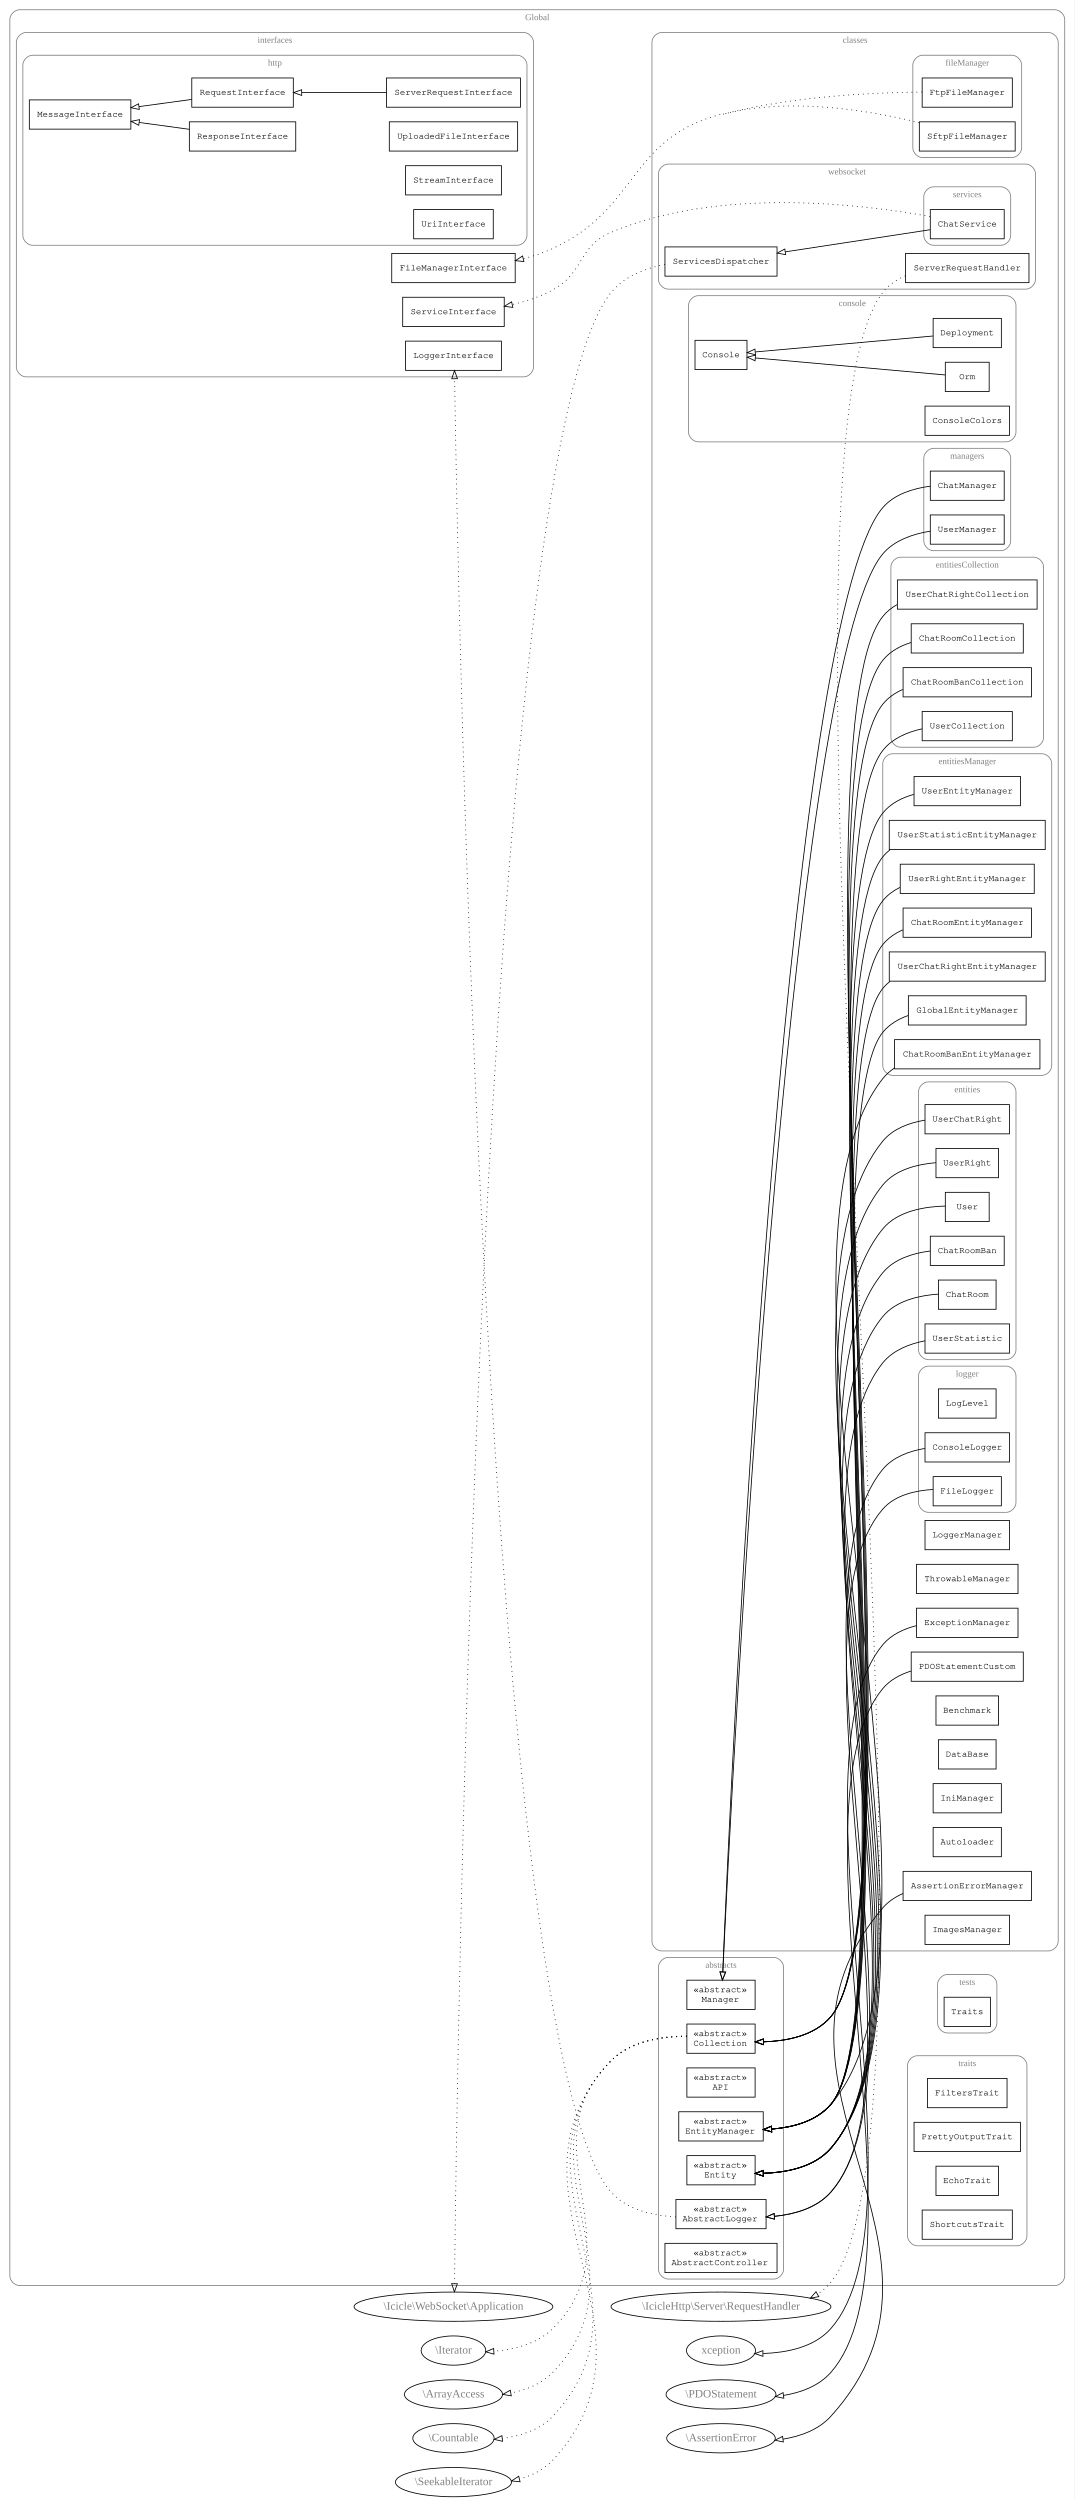
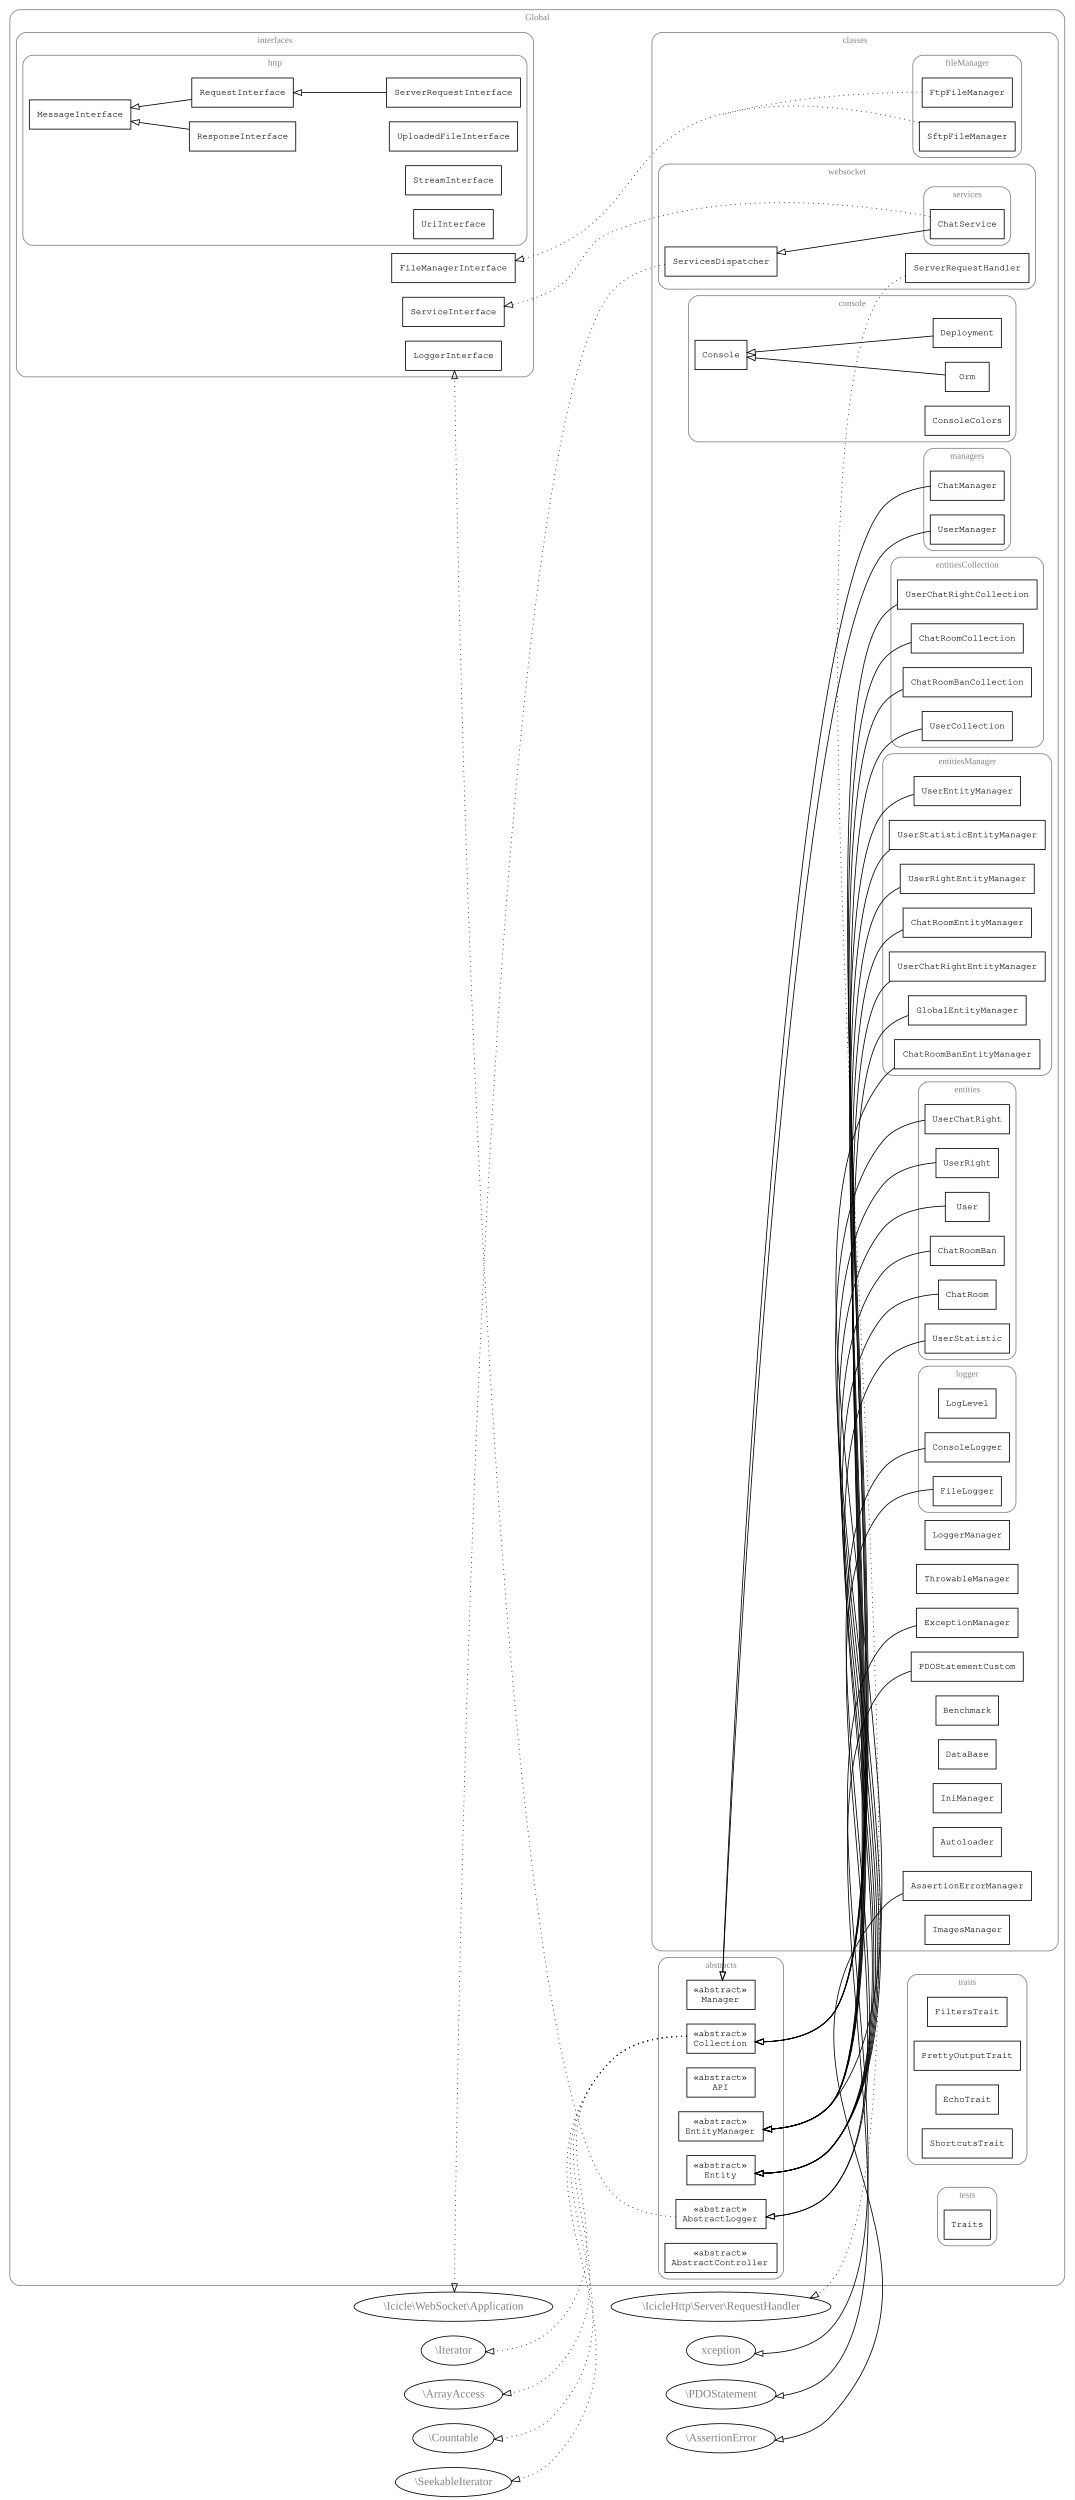
<svg xmlns="http://www.w3.org/2000/svg" width="1323pt" height="3078pt" viewBox="0.00 0.00 1322.75 3078.00">
  <g id="graph0" class="graph" transform="scale(1 1) rotate(0) translate(4 3074)">
    <polygon fill="white" stroke="none" points="-4,4 -4,-3074 1318.75,-3074 1318.75,4 -4,4" />
    <g id="clust1" class="cluster">
      <path fill="none" stroke="gray" d="M20,-260C20,-260 1294.75,-260 1294.75,-260 1300.75,-260 1306.75,-266 1306.75,-272 1306.75,-272 1306.75,-3050 1306.75,-3050 1306.75,-3056 1300.75,-3062 1294.75,-3062 1294.75,-3062 20,-3062 20,-3062 14,-3062 8,-3056 8,-3050 8,-3050 8,-272 8,-272 8,-266 14,-260 20,-260" />
      <text text-anchor="middle" x="657.377" y="-3049.2" font-family="Times New Roman,serif" font-size="11.00" fill="gray">Global</text>
    </g>
    <g id="clust2" class="cluster">
      <path fill="none" stroke="gray" d="M810.566,-672C810.566,-672 1286.75,-672 1286.75,-672 1292.75,-672 1298.75,-678 1298.75,-684 1298.75,-684 1298.75,-3022 1298.75,-3022 1298.75,-3028 1292.75,-3034 1286.75,-3034 1286.75,-3034 810.566,-3034 810.566,-3034 804.566,-3034 798.566,-3028 798.566,-3022 798.566,-3022 798.566,-684 798.566,-684 798.566,-678 804.566,-672 810.566,-672" />
      <text text-anchor="middle" x="1048.66" y="-3021.2" font-family="Times New Roman,serif" font-size="11.00" fill="gray">classes</text>
    </g>
    <g id="clust3" class="cluster">
      <path fill="none" stroke="gray" d="M1104.75,-2154C1104.75,-2154 1268.75,-2154 1268.75,-2154 1274.75,-2154 1280.75,-2160 1280.75,-2166 1280.75,-2166 1280.75,-2376 1280.75,-2376 1280.75,-2382 1274.75,-2388 1268.75,-2388 1268.75,-2388 1104.75,-2388 1104.75,-2388 1098.75,-2388 1092.75,-2382 1092.75,-2376 1092.75,-2376 1092.75,-2166 1092.75,-2166 1092.75,-2160 1098.75,-2154 1104.75,-2154" />
      <text text-anchor="middle" x="1186.75" y="-2375.2" font-family="Times New Roman,serif" font-size="11.00" fill="gray">entitiesCollection</text>
    </g>
    <g id="clust4" class="cluster">
      <path fill="none" stroke="gray" d="M1094.75,-1750C1094.75,-1750 1278.75,-1750 1278.75,-1750 1284.75,-1750 1290.75,-1756 1290.75,-1762 1290.75,-1762 1290.75,-2134 1290.75,-2134 1290.75,-2140 1284.75,-2146 1278.75,-2146 1278.75,-2146 1094.75,-2146 1094.75,-2146 1088.75,-2146 1082.75,-2140 1082.75,-2134 1082.75,-2134 1082.75,-1762 1082.75,-1762 1082.75,-1756 1088.75,-1750 1094.75,-1750" />
      <text text-anchor="middle" x="1186.75" y="-2133.2" font-family="Times New Roman,serif" font-size="11.00" fill="gray">entitiesManager</text>
    </g>
    <g id="clust5" class="cluster">
      <path fill="none" stroke="gray" d="M1138.75,-1400C1138.75,-1400 1234.75,-1400 1234.75,-1400 1240.75,-1400 1246.75,-1406 1246.75,-1412 1246.75,-1412 1246.75,-1730 1246.75,-1730 1246.75,-1736 1240.75,-1742 1234.75,-1742 1234.75,-1742 1138.75,-1742 1138.75,-1742 1132.75,-1742 1126.75,-1736 1126.75,-1730 1126.75,-1730 1126.75,-1412 1126.75,-1412 1126.75,-1406 1132.75,-1400 1138.75,-1400" />
      <text text-anchor="middle" x="1186.75" y="-1729.2" font-family="Times New Roman,serif" font-size="11.00" fill="gray">entities</text>
    </g>
    <g id="clust6" class="cluster">
      <path fill="none" stroke="gray" d="M1138.75,-1212C1138.75,-1212 1234.75,-1212 1234.75,-1212 1240.75,-1212 1246.75,-1218 1246.75,-1224 1246.75,-1224 1246.75,-1380 1246.75,-1380 1246.75,-1386 1240.75,-1392 1234.75,-1392 1234.75,-1392 1138.75,-1392 1138.75,-1392 1132.75,-1392 1126.75,-1386 1126.75,-1380 1126.75,-1380 1126.75,-1224 1126.75,-1224 1126.75,-1218 1132.75,-1212 1138.75,-1212" />
      <text text-anchor="middle" x="1186.75" y="-1379.2" font-family="Times New Roman,serif" font-size="11.00" fill="gray">logger</text>
    </g>
    <g id="clust7" class="cluster">
      <path fill="none" stroke="gray" d="M818.566,-2718C818.566,-2718 1258.75,-2718 1258.75,-2718 1264.75,-2718 1270.75,-2724 1270.75,-2730 1270.75,-2730 1270.75,-2860 1270.75,-2860 1270.75,-2866 1264.75,-2872 1258.75,-2872 1258.75,-2872 818.566,-2872 818.566,-2872 812.566,-2872 806.566,-2866 806.566,-2860 806.566,-2860 806.566,-2730 806.566,-2730 806.566,-2724 812.566,-2718 818.566,-2718" />
      <text text-anchor="middle" x="1038.66" y="-2859.2" font-family="Times New Roman,serif" font-size="11.00" fill="gray">websocket</text>
    </g>
    <g id="clust8" class="cluster">
      <path fill="none" stroke="gray" d="M1145.25,-2772C1145.25,-2772 1228.25,-2772 1228.25,-2772 1234.25,-2772 1240.25,-2778 1240.25,-2784 1240.25,-2784 1240.25,-2832 1240.25,-2832 1240.25,-2838 1234.25,-2844 1228.25,-2844 1228.25,-2844 1145.25,-2844 1145.25,-2844 1139.25,-2844 1133.25,-2838 1133.25,-2832 1133.25,-2832 1133.25,-2784 1133.25,-2784 1133.25,-2778 1139.25,-2772 1145.25,-2772" />
      <text text-anchor="middle" x="1186.75" y="-2831.2" font-family="Times New Roman,serif" font-size="11.00" fill="gray">services</text>
    </g>
    <g id="clust9" class="cluster">
      <path fill="none" stroke="gray" d="M855.566,-2530C855.566,-2530 1234.75,-2530 1234.75,-2530 1240.75,-2530 1246.75,-2536 1246.75,-2542 1246.75,-2542 1246.75,-2698 1246.75,-2698 1246.75,-2704 1240.75,-2710 1234.75,-2710 1234.75,-2710 855.566,-2710 855.566,-2710 849.566,-2710 843.566,-2704 843.566,-2698 843.566,-2698 843.566,-2542 843.566,-2542 843.566,-2536 849.566,-2530 855.566,-2530" />
      <text text-anchor="middle" x="1045.16" y="-2697.2" font-family="Times New Roman,serif" font-size="11.00" fill="gray">console</text>
    </g>
    <g id="clust10" class="cluster">
      <path fill="none" stroke="gray" d="M1131.75,-2880C1131.75,-2880 1241.75,-2880 1241.75,-2880 1247.75,-2880 1253.75,-2886 1253.75,-2892 1253.75,-2892 1253.75,-2994 1253.75,-2994 1253.75,-3000 1247.75,-3006 1241.75,-3006 1241.75,-3006 1131.75,-3006 1131.75,-3006 1125.75,-3006 1119.75,-3000 1119.75,-2994 1119.75,-2994 1119.75,-2892 1119.75,-2892 1119.75,-2886 1125.75,-2880 1131.75,-2880" />
      <text text-anchor="middle" x="1186.75" y="-2993.2" font-family="Times New Roman,serif" font-size="11.00" fill="gray">fileManager</text>
    </g>
    <g id="clust11" class="cluster">
      <path fill="none" stroke="gray" d="M1145.25,-2396C1145.25,-2396 1228.25,-2396 1228.25,-2396 1234.25,-2396 1240.25,-2402 1240.25,-2408 1240.25,-2408 1240.25,-2510 1240.25,-2510 1240.25,-2516 1234.25,-2522 1228.25,-2522 1228.25,-2522 1145.25,-2522 1145.25,-2522 1139.25,-2522 1133.25,-2516 1133.25,-2510 1133.25,-2510 1133.25,-2408 1133.25,-2408 1133.25,-2402 1139.25,-2396 1145.25,-2396" />
      <text text-anchor="middle" x="1186.75" y="-2509.2" font-family="Times New Roman,serif" font-size="11.00" fill="gray">managers</text>
    </g>
    <g id="clust12" class="cluster">
      <path fill="none" stroke="gray" d="M818.566,-268C818.566,-268 948.566,-268 948.566,-268 954.566,-268 960.566,-274 960.566,-280 960.566,-280 960.566,-652 960.566,-652 960.566,-658 954.566,-664 948.566,-664 948.566,-664 818.566,-664 818.566,-664 812.566,-664 806.566,-658 806.566,-652 806.566,-652 806.566,-280 806.566,-280 806.566,-274 812.566,-268 818.566,-268" />
      <text text-anchor="middle" x="883.566" y="-651.2" font-family="Times New Roman,serif" font-size="11.00" fill="gray">abstracts</text>
    </g>
    <g id="clust13" class="cluster">
      <path fill="none" stroke="gray" d="M28,-2610C28,-2610 640.689,-2610 640.689,-2610 646.689,-2610 652.689,-2616 652.689,-2622 652.689,-2622 652.689,-3022 652.689,-3022 652.689,-3028 646.689,-3034 640.689,-3034 640.689,-3034 28,-3034 28,-3034 22,-3034 16,-3028 16,-3022 16,-3022 16,-2622 16,-2622 16,-2616 22,-2610 28,-2610" />
      <text text-anchor="middle" x="334.345" y="-3021.2" font-family="Times New Roman,serif" font-size="11.00" fill="gray">interfaces</text>
    </g>
    <g id="clust14" class="cluster">
      <path fill="none" stroke="gray" d="M36,-2772C36,-2772 632.689,-2772 632.689,-2772 638.689,-2772 644.689,-2778 644.689,-2784 644.689,-2784 644.689,-2994 644.689,-2994 644.689,-3000 638.689,-3006 632.689,-3006 632.689,-3006 36,-3006 36,-3006 30,-3006 24,-3000 24,-2994 24,-2994 24,-2784 24,-2784 24,-2778 30,-2772 36,-2772" />
      <text text-anchor="middle" x="334.345" y="-2993.2" font-family="Times New Roman,serif" font-size="11.00" fill="gray">http</text>
    </g>
+     <g id="clust15" class="cluster">
+       <path fill="none" stroke="gray" d="M1125.25,-409C1125.25,-409 1248.25,-409 1248.25,-409 1254.25,-409 1260.25,-415 1260.25,-421 1260.25,-421 1260.25,-631 1260.25,-631 1260.25,-637 1254.25,-643 1248.25,-643 1248.25,-643 1125.25,-643 1125.25,-643 1119.25,-643 1113.25,-637 1113.25,-631 1113.25,-631 1113.25,-421 1113.25,-421 1113.25,-415 1119.25,-409 1125.25,-409" />
+       <text text-anchor="middle" x="1186.75" y="-630.2" font-family="Times New Roman,serif" font-size="11.00" fill="gray">traits</text>
+     </g>
    <g id="clust16" class="cluster">
-       <path fill="none" stroke="gray" d="M1162.25,-571C1162.25,-571 1211.25,-571 1211.25,-571 1217.25,-571 1223.25,-577 1223.25,-583 1223.25,-583 1223.25,-631 1223.25,-631 1223.25,-637 1217.25,-643 1211.25,-643 1211.25,-643 1162.25,-643 1162.25,-643 1156.25,-643 1150.25,-637 1150.25,-631 1150.25,-631 1150.25,-583 1150.25,-583 1150.25,-577 1156.25,-571 1162.25,-571" />
-       <text text-anchor="middle" x="1186.75" y="-630.2" font-family="Times New Roman,serif" font-size="11.00" fill="gray">tests</text>
-     </g>
-     <g id="clust15" class="cluster">
-       <path fill="none" stroke="gray" d="M1125.25,-309C1125.25,-309 1248.25,-309 1248.25,-309 1254.25,-309 1260.25,-315 1260.25,-321 1260.25,-321 1260.25,-531 1260.25,-531 1260.25,-537 1254.25,-543 1248.25,-543 1248.25,-543 1125.25,-543 1125.25,-543 1119.25,-543 1113.25,-537 1113.25,-531 1113.25,-531 1113.25,-321 1113.25,-321 1113.25,-315 1119.25,-309 1125.25,-309" />
-       <text text-anchor="middle" x="1186.75" y="-530.2" font-family="Times New Roman,serif" font-size="11.00" fill="gray">traits</text>
+       <path fill="none" stroke="gray" d="M1162.25,-309C1162.25,-309 1211.25,-309 1211.25,-309 1217.25,-309 1223.25,-315 1223.25,-321 1223.25,-321 1223.25,-369 1223.25,-369 1223.25,-375 1217.25,-381 1211.25,-381 1211.25,-381 1162.25,-381 1162.25,-381 1156.25,-381 1150.25,-375 1150.25,-369 1150.25,-369 1150.25,-321 1150.25,-321 1150.25,-315 1156.25,-309 1162.25,-309" />
+       <text text-anchor="middle" x="1186.75" y="-368.2" font-family="Times New Roman,serif" font-size="11.00" fill="gray">tests</text>
    </g>
    <g id="node1" class="node">
      <polygon fill="none" stroke="black" points="1272.75,-2360 1100.75,-2360 1100.75,-2324 1272.75,-2324 1272.75,-2360" />
      <text text-anchor="middle" x="1186.75" y="-2339.2" font-family="Courier,monospace" font-size="11.00">UserChatRightCollection</text>
    </g>
    <g id="node47" class="node">
      <polygon fill="none" stroke="black" points="925.566,-582 841.566,-582 841.566,-546 925.566,-546 925.566,-582" />
      <text text-anchor="start" x="849.566" y="-567.2" font-family="Courier,monospace" font-size="11.00">«abstract»</text>
      <text text-anchor="start" x="849.566" y="-555.2" font-family="Courier,monospace" font-size="11.00">Collection</text>
    </g>
    <g id="edge1" class="edge">
      <path fill="none" stroke="black" d="M1100.34,-2329.64C1093.65,-2325.85 1087.61,-2321.06 1082.75,-2315 962.855,-2165.44 1142.93,-737.032 1018.75,-591 998.875,-567.621 964.905,-560.958 936.119,-560.096" />
      <polygon fill="none" stroke="black" points="935.809,-556.594 925.783,-560.021 935.758,-563.594 935.809,-556.594" />
    </g>
    <g id="node2" class="node">
      <polygon fill="none" stroke="black" points="1255.75,-2306 1117.75,-2306 1117.75,-2270 1255.75,-2270 1255.75,-2306" />
      <text text-anchor="middle" x="1186.75" y="-2285.2" font-family="Courier,monospace" font-size="11.00">ChatRoomCollection</text>
    </g>
    <g id="edge4" class="edge">
      <path fill="none" stroke="black" d="M1117.64,-2282.98C1104.2,-2278.79 1091.55,-2271.96 1082.75,-2261 966.518,-2116.19 1139.13,-732.392 1018.75,-591 998.861,-567.633 964.891,-560.97 936.108,-560.105" />
      <polygon fill="none" stroke="black" points="935.8,-556.603 925.775,-560.029 935.748,-563.603 935.8,-556.603" />
    </g>
    <g id="node3" class="node">
      <polygon fill="none" stroke="black" points="1265.75,-2252 1107.75,-2252 1107.75,-2216 1265.75,-2216 1265.75,-2252" />
      <text text-anchor="middle" x="1186.75" y="-2231.2" font-family="Courier,monospace" font-size="11.00">ChatRoomBanCollection</text>
    </g>
    <g id="edge9" class="edge">
      <path fill="none" stroke="black" d="M1107.51,-2225.2C1097.97,-2221 1089.3,-2215.14 1082.75,-2207 970.181,-2066.94 1135.33,-727.753 1018.75,-591 998.846,-567.646 964.876,-560.983 936.097,-560.115" />
      <polygon fill="none" stroke="black" points="935.791,-556.612 925.765,-560.037 935.738,-563.612 935.791,-556.612" />
    </g>
    <g id="node4" class="node">
      <polygon fill="none" stroke="black" points="1242.25,-2198 1131.25,-2198 1131.25,-2162 1242.25,-2162 1242.25,-2198" />
      <text text-anchor="middle" x="1186.75" y="-2177.2" font-family="Courier,monospace" font-size="11.00">UserCollection</text>
    </g>
    <g id="edge21" class="edge">
      <path fill="none" stroke="black" d="M1131.22,-2176.67C1113.01,-2172.68 1094.41,-2164.89 1082.75,-2150 975.885,-2013.49 1131.32,-722.856 1018.75,-591 998.829,-567.66 964.859,-560.997 936.085,-560.125" />
      <polygon fill="none" stroke="black" points="935.781,-556.623 925.754,-560.046 935.727,-563.623 935.781,-556.623" />
    </g>
    <g id="node5" class="node">
      <polygon fill="none" stroke="black" points="1252.25,-2118 1121.25,-2118 1121.25,-2082 1252.25,-2082 1252.25,-2118" />
      <text text-anchor="middle" x="1186.75" y="-2097.2" font-family="Courier,monospace" font-size="11.00">UserEntityManager</text>
    </g>
    <g id="node43" class="node">
      <polygon fill="none" stroke="black" points="935.566,-474 831.566,-474 831.566,-438 935.566,-438 935.566,-474" />
      <text text-anchor="start" x="849.566" y="-459.2" font-family="Courier,monospace" font-size="11.00">«abstract»</text>
      <text text-anchor="start" x="839.566" y="-447.2" font-family="Courier,monospace" font-size="11.00">EntityManager</text>
    </g>
    <g id="edge2" class="edge">
      <path fill="none" stroke="black" d="M1121.12,-2095.98C1106.41,-2091.91 1092.31,-2084.88 1082.75,-2073 971.945,-1935.22 1133.5,-617.519 1018.75,-483 1001.12,-462.331 972.478,-454.738 946.172,-452.664" />
      <polygon fill="none" stroke="black" points="946.024,-449.151 935.852,-452.112 945.65,-456.141 946.024,-449.151" />
    </g>
    <g id="node6" class="node">
      <polygon fill="none" stroke="black" points="1282.75,-2064 1090.75,-2064 1090.75,-2028 1282.75,-2028 1282.75,-2064" />
      <text text-anchor="middle" x="1186.75" y="-2043.2" font-family="Courier,monospace" font-size="11.00">UserStatisticEntityManager</text>
    </g>
    <g id="edge7" class="edge">
      <path fill="none" stroke="black" d="M1091.73,-2027.84C1088.44,-2025.25 1085.42,-2022.31 1082.75,-2019 975.608,-1885.97 1129.7,-612.88 1018.75,-483 1001.11,-462.343 972.462,-454.752 946.159,-452.675" />
      <polygon fill="none" stroke="black" points="946.012,-449.163 935.839,-452.122 945.638,-456.153 946.012,-449.163" />
    </g>
    <g id="node7" class="node">
      <polygon fill="none" stroke="black" points="1269.25,-2010 1104.25,-2010 1104.25,-1974 1269.25,-1974 1269.25,-2010" />
      <text text-anchor="middle" x="1186.75" y="-1989.2" font-family="Courier,monospace" font-size="11.00">UserRightEntityManager</text>
    </g>
    <g id="edge13" class="edge">
      <path fill="none" stroke="black" d="M1103.79,-1981.42C1095.73,-1977.39 1088.44,-1972.05 1082.75,-1965 979.271,-1836.72 1125.9,-608.24 1018.75,-483 1001.09,-462.357 972.445,-454.766 946.145,-452.688" />
      <polygon fill="none" stroke="black" points="946,-449.175 935.826,-452.134 945.624,-456.165 946,-449.175" />
    </g>
    <g id="node8" class="node">
      <polygon fill="none" stroke="black" points="1265.75,-1956 1107.75,-1956 1107.75,-1920 1265.75,-1920 1265.75,-1956" />
      <text text-anchor="middle" x="1186.75" y="-1935.2" font-family="Courier,monospace" font-size="11.00">ChatRoomEntityManager</text>
    </g>
    <g id="edge15" class="edge">
      <path fill="none" stroke="black" d="M1107.55,-1929.17C1098,-1924.98 1089.32,-1919.12 1082.75,-1911 982.934,-1787.46 1122.1,-603.601 1018.75,-483 1001.08,-462.371 972.426,-454.782 946.129,-452.701" />
      <polygon fill="none" stroke="black" points="945.986,-449.188 935.812,-452.146 945.61,-456.178 945.986,-449.188" />
    </g>
    <g id="node9" class="node">
      <polygon fill="none" stroke="black" points="1282.75,-1902 1090.75,-1902 1090.75,-1866 1282.75,-1866 1282.75,-1902" />
      <text text-anchor="middle" x="1186.75" y="-1881.2" font-family="Courier,monospace" font-size="11.00">UserChatRightEntityManager</text>
    </g>
    <g id="edge20" class="edge">
      <path fill="none" stroke="black" d="M1091.75,-1865.83C1088.46,-1863.23 1085.43,-1860.3 1082.75,-1857 986.597,-1738.21 1118.3,-598.963 1018.75,-483 1001.06,-462.387 972.406,-454.799 946.113,-452.715" />
      <polygon fill="none" stroke="black" points="945.972,-449.203 935.797,-452.158 945.594,-456.192 945.972,-449.203" />
    </g>
    <g id="node10" class="node">
      <polygon fill="none" stroke="black" points="1259.25,-1848 1114.25,-1848 1114.25,-1812 1259.25,-1812 1259.25,-1848" />
      <text text-anchor="middle" x="1186.75" y="-1827.2" font-family="Courier,monospace" font-size="11.00">GlobalEntityManager</text>
    </g>
    <g id="edge34" class="edge">
      <path fill="none" stroke="black" d="M1114.03,-1823.69C1101.98,-1819.43 1090.79,-1812.91 1082.75,-1803 990.259,-1688.95 1114.51,-594.324 1018.75,-483 1001.04,-462.403 972.384,-454.818 946.095,-452.731" />
      <polygon fill="none" stroke="black" points="945.956,-449.218 935.781,-452.172 945.577,-456.208 945.956,-449.218" />
    </g>
    <g id="node11" class="node">
      <polygon fill="none" stroke="black" points="1276.25,-1794 1097.25,-1794 1097.25,-1758 1276.25,-1758 1276.25,-1794" />
      <text text-anchor="middle" x="1186.75" y="-1773.2" font-family="Courier,monospace" font-size="11.00">ChatRoomBanEntityManager</text>
    </g>
    <g id="edge35" class="edge">
      <path fill="none" stroke="black" d="M1097.04,-1758.96C1091.66,-1755.39 1086.8,-1751.11 1082.75,-1746 908.46,-1525.55 1202.24,-695.857 1018.75,-483 1001.02,-462.423 972.36,-454.84 946.074,-452.748" />
      <polygon fill="none" stroke="black" points="945.938,-449.236 935.763,-452.188 945.558,-456.226 945.938,-449.236" />
    </g>
    <g id="node12" class="node">
      <polygon fill="none" stroke="black" points="1238.75,-1714 1134.75,-1714 1134.75,-1678 1238.75,-1678 1238.75,-1714" />
      <text text-anchor="middle" x="1186.75" y="-1693.2" font-family="Courier,monospace" font-size="11.00">UserChatRight</text>
    </g>
    <g id="node42" class="node">
      <polygon fill="none" stroke="black" points="925.566,-420 841.566,-420 841.566,-384 925.566,-384 925.566,-420" />
      <text text-anchor="start" x="849.566" y="-405.2" font-family="Courier,monospace" font-size="11.00">«abstract»</text>
      <text text-anchor="start" x="863.066" y="-393.2" font-family="Courier,monospace" font-size="11.00">Entity</text>
    </g>
    <g id="edge3" class="edge">
      <path fill="none" stroke="black" d="M1134.65,-1694.85C1115.47,-1691.64 1095.3,-1684.41 1082.75,-1669 908.614,-1454.97 1199.01,-637.906 1018.75,-429 998.706,-405.765 964.738,-399.102 935.994,-398.203" />
      <polygon fill="none" stroke="black" points="935.707,-394.7 925.677,-398.112 935.646,-401.7 935.707,-394.7" />
    </g>
    <g id="node13" class="node">
      <polygon fill="none" stroke="black" points="1225.25,-1660 1148.25,-1660 1148.25,-1624 1225.25,-1624 1225.25,-1660" />
      <text text-anchor="middle" x="1186.75" y="-1639.2" font-family="Courier,monospace" font-size="11.00">UserRight</text>
    </g>
    <g id="edge14" class="edge">
      <path fill="none" stroke="black" d="M1148.03,-1642.49C1125.49,-1640.6 1098.29,-1634.05 1082.75,-1615 915.937,-1410.46 1191.41,-628.631 1018.75,-429 998.679,-405.789 964.711,-399.125 935.974,-398.22" />
      <polygon fill="none" stroke="black" points="935.691,-394.717 925.659,-398.127 935.628,-401.717 935.691,-394.717" />
    </g>
    <g id="node14" class="node">
      <polygon fill="none" stroke="black" points="1213.75,-1606 1159.75,-1606 1159.75,-1570 1213.75,-1570 1213.75,-1606" />
      <text text-anchor="middle" x="1186.75" y="-1585.2" font-family="Courier,monospace" font-size="11.00">User</text>
    </g>
    <g id="edge18" class="edge">
      <path fill="none" stroke="black" d="M1159.7,-1589.09C1135.7,-1588.53 1101.13,-1583.47 1082.75,-1561 923.259,-1365.95 1183.82,-619.357 1018.75,-429 998.649,-405.815 964.681,-399.15 935.952,-398.239" />
      <polygon fill="none" stroke="black" points="935.673,-394.736 925.641,-398.144 935.608,-401.736 935.673,-394.736" />
    </g>
    <g id="node15" class="node">
      <polygon fill="none" stroke="black" points="1232.25,-1552 1141.25,-1552 1141.25,-1516 1232.25,-1516 1232.25,-1552" />
      <text text-anchor="middle" x="1186.75" y="-1531.2" font-family="Courier,monospace" font-size="11.00">ChatRoomBan</text>
    </g>
    <g id="edge27" class="edge">
      <path fill="none" stroke="black" d="M1141.08,-1533.73C1120.14,-1531.1 1096.76,-1524.08 1082.75,-1507 930.581,-1321.44 1176.23,-610.084 1018.75,-429 998.617,-405.843 964.649,-399.178 935.928,-398.26" />
      <polygon fill="none" stroke="black" points="935.653,-394.757 925.62,-398.162 935.586,-401.757 935.653,-394.757" />
    </g>
    <g id="node16" class="node">
      <polygon fill="none" stroke="black" points="1222.25,-1498 1151.25,-1498 1151.25,-1462 1222.25,-1462 1222.25,-1498" />
      <text text-anchor="middle" x="1186.75" y="-1477.2" font-family="Courier,monospace" font-size="11.00">ChatRoom</text>
    </g>
    <g id="edge31" class="edge">
      <path fill="none" stroke="black" d="M1151.11,-1480.67C1128.04,-1479.1 1099.08,-1472.84 1082.75,-1453 937.901,-1276.93 1168.64,-600.812 1018.75,-429 998.581,-405.874 964.613,-399.21 935.902,-398.283" />
      <polygon fill="none" stroke="black" points="935.631,-394.78 925.597,-398.182 935.562,-401.78 935.631,-394.78" />
    </g>
    <g id="node17" class="node">
      <polygon fill="none" stroke="black" points="1238.75,-1444 1134.75,-1444 1134.75,-1408 1238.75,-1408 1238.75,-1444" />
      <text text-anchor="middle" x="1186.75" y="-1423.2" font-family="Courier,monospace" font-size="11.00">UserStatistic</text>
    </g>
    <g id="edge37" class="edge">
      <path fill="none" stroke="black" d="M1134.65,-1423.18C1115.46,-1419.4 1095.29,-1411.61 1082.75,-1396 947.886,-1228.1 1160.62,-591.027 1018.75,-429 998.538,-405.911 964.571,-399.246 935.871,-398.31" />
      <polygon fill="none" stroke="black" points="935.606,-394.808 925.57,-398.205 935.534,-401.807 935.606,-394.808" />
    </g>
    <g id="node18" class="node">
      <polygon fill="none" stroke="black" points="1222.25,-1364 1151.25,-1364 1151.25,-1328 1222.25,-1328 1222.25,-1364" />
      <text text-anchor="middle" x="1186.75" y="-1343.2" font-family="Courier,monospace" font-size="11.00">LogLevel</text>
    </g>
    <g id="node19" class="node">
      <polygon fill="none" stroke="black" points="1238.75,-1310 1134.75,-1310 1134.75,-1274 1238.75,-1274 1238.75,-1310" />
      <text text-anchor="middle" x="1186.75" y="-1289.2" font-family="Courier,monospace" font-size="11.00">ConsoleLogger</text>
    </g>
    <g id="node45" class="node">
      <polygon fill="none" stroke="black" points="939.066,-366 828.066,-366 828.066,-330 939.066,-330 939.066,-366" />
      <text text-anchor="start" x="849.566" y="-351.2" font-family="Courier,monospace" font-size="11.00">«abstract»</text>
      <text text-anchor="start" x="836.066" y="-339.2" font-family="Courier,monospace" font-size="11.00">AbstractLogger</text>
    </g>
    <g id="edge17" class="edge">
      <path fill="none" stroke="black" d="M1134.54,-1290.67C1115.46,-1287.43 1095.39,-1280.22 1082.75,-1265 956.062,-1112.46 1149.8,-523.811 1018.75,-375 1001.64,-355.564 974.775,-347.783 949.567,-345.256" />
      <polygon fill="none" stroke="black" points="949.502,-341.742 939.271,-344.494 948.986,-348.723 949.502,-341.742" />
    </g>
    <g id="node20" class="node">
      <polygon fill="none" stroke="black" points="1228.75,-1256 1144.75,-1256 1144.75,-1220 1228.75,-1220 1228.75,-1256" />
      <text text-anchor="middle" x="1186.75" y="-1235.2" font-family="Courier,monospace" font-size="11.00">FileLogger</text>
    </g>
    <g id="edge28" class="edge">
      <path fill="none" stroke="black" d="M1144.52,-1240.15C1122.9,-1238.91 1097.85,-1233.28 1082.75,-1216 959.426,-1074.86 1142.92,-515.403 1018.75,-375 1001.6,-355.6 974.729,-347.824 949.527,-345.292" />
      <polygon fill="none" stroke="black" points="949.467,-341.777 939.235,-344.527 948.948,-348.758 949.467,-341.777" />
    </g>
    <g id="node21" class="node">
      <polygon fill="none" stroke="black" points="1232.25,-2816 1141.25,-2816 1141.25,-2780 1232.25,-2780 1232.25,-2816" />
      <text text-anchor="middle" x="1186.75" y="-2795.2" font-family="Courier,monospace" font-size="11.00">ChatService</text>
    </g>
    <g id="node23" class="node">
      <polygon fill="none" stroke="black" points="952.566,-2770 814.566,-2770 814.566,-2734 952.566,-2734 952.566,-2770" />
      <text text-anchor="middle" x="883.566" y="-2749.2" font-family="Courier,monospace" font-size="11.00">ServicesDispatcher</text>
    </g>
    <g id="edge5" class="edge">
      <path fill="none" stroke="black" d="M1140.99,-2791.16C1094.07,-2784 1019.44,-2772.6 962.765,-2763.94" />
      <polygon fill="none" stroke="black" points="963.174,-2760.47 952.76,-2762.42 962.117,-2767.38 963.174,-2760.47" />
    </g>
    <g id="node56" class="node">
      <polygon fill="none" stroke="black" points="616.689,-2708 491.689,-2708 491.689,-2672 616.689,-2672 616.689,-2708" />
      <text text-anchor="middle" x="554.189" y="-2687.2" font-family="Courier,monospace" font-size="11.00">ServiceInterface</text>
    </g>
    <g id="edge6" class="edge">
      <path fill="none" stroke="black" stroke-dasharray="1,5" d="M1141,-2807.39C1059.22,-2822.36 881.787,-2844.5 748.378,-2788 706.995,-2770.47 715.844,-2738.5 676.378,-2717 661.188,-2708.72 643.612,-2702.98 626.639,-2699" />
      <polygon fill="none" stroke="black" points="627.253,-2695.55 616.738,-2696.86 625.769,-2702.4 627.253,-2695.55" />
    </g>
    <g id="node22" class="node">
      <polygon fill="none" stroke="black" points="1262.75,-2762 1110.75,-2762 1110.75,-2726 1262.75,-2726 1262.75,-2762" />
      <text text-anchor="middle" x="1186.75" y="-2741.2" font-family="Courier,monospace" font-size="11.00">ServerRequestHandler</text>
    </g>
    <g id="node71" class="node">
      <ellipse fill="none" stroke="black" cx="883.566" cy="-234" rx="135.376" ry="18" />
      <text text-anchor="middle" x="883.566" y="-230.3" font-family="Times New Roman,serif" font-size="14.00" fill="gray">\IcicleHttp\Server\RequestHandler</text>
    </g>
    <g id="edge30" class="edge">
      <path fill="none" stroke="black" stroke-dasharray="1,5" d="M1110.61,-2734.4C1099.79,-2729.83 1089.92,-2723.29 1082.75,-2714 916.494,-2498.33 1191.77,-474.285 1018.75,-264 1014.01,-258.234 1008.42,-253.429 1002.27,-249.436" />
      <polygon fill="none" stroke="black" points="1003.97,-246.379 993.546,-244.481 1000.51,-252.465 1003.97,-246.379" />
    </g>
    <g id="node72" class="node">
      <ellipse fill="none" stroke="black" cx="554.189" cy="-234" rx="122.379" ry="18" />
      <text text-anchor="middle" x="554.189" y="-230.3" font-family="Times New Roman,serif" font-size="14.00" fill="gray">\Icicle\WebSocket\Application</text>
    </g>
    <g id="edge33" class="edge">
      <path fill="none" stroke="black" stroke-dasharray="1,5" d="M814.398,-2748.46C789.957,-2743.59 764.488,-2733.67 748.378,-2714 584.823,-2514.33 558.264,-524.826 555.466,-262.497" />
      <polygon fill="none" stroke="black" points="558.964,-262.236 555.36,-252.273 551.964,-262.309 558.964,-262.236" />
    </g>
    <g id="node24" class="node">
      <polygon fill="none" stroke="black" points="1228.75,-2682 1144.75,-2682 1144.75,-2646 1228.75,-2646 1228.75,-2682" />
      <text text-anchor="middle" x="1186.75" y="-2661.2" font-family="Courier,monospace" font-size="11.00">Deployment</text>
    </g>
    <g id="node26" class="node">
      <polygon fill="none" stroke="black" points="915.566,-2655 851.566,-2655 851.566,-2619 915.566,-2619 915.566,-2655" />
      <text text-anchor="middle" x="883.566" y="-2634.2" font-family="Courier,monospace" font-size="11.00">Console</text>
    </g>
    <g id="edge8" class="edge">
      <path fill="none" stroke="black" d="M1144.51,-2660.3C1087.02,-2655.15 983.425,-2645.86 925.898,-2640.71" />
      <polygon fill="none" stroke="black" points="925.986,-2637.2 915.714,-2639.79 925.361,-2644.17 925.986,-2637.2" />
    </g>
    <g id="node25" class="node">
      <polygon fill="none" stroke="black" points="1213.75,-2628 1159.75,-2628 1159.75,-2592 1213.75,-2592 1213.75,-2628" />
      <text text-anchor="middle" x="1186.75" y="-2607.2" font-family="Courier,monospace" font-size="11.00">Orm</text>
    </g>
    <g id="edge10" class="edge">
      <path fill="none" stroke="black" d="M1159.55,-2612.35C1107.09,-2617.05 988.778,-2627.66 925.811,-2633.3" />
      <polygon fill="none" stroke="black" points="925.478,-2629.82 915.831,-2634.2 926.103,-2636.79 925.478,-2629.82" />
    </g>
    <g id="node27" class="node">
      <polygon fill="none" stroke="black" points="1238.75,-2574 1134.75,-2574 1134.75,-2538 1238.75,-2538 1238.75,-2574" />
      <text text-anchor="middle" x="1186.75" y="-2553.2" font-family="Courier,monospace" font-size="11.00">ConsoleColors</text>
    </g>
    <g id="node28" class="node">
      <polygon fill="none" stroke="black" points="1245.75,-2924 1127.75,-2924 1127.75,-2888 1245.75,-2888 1245.75,-2924" />
      <text text-anchor="middle" x="1186.75" y="-2903.2" font-family="Courier,monospace" font-size="11.00">SftpFileManager</text>
    </g>
    <g id="node57" class="node">
      <polygon fill="none" stroke="black" points="630.189,-2762 478.189,-2762 478.189,-2726 630.189,-2726 630.189,-2762" />
      <text text-anchor="middle" x="554.189" y="-2741.2" font-family="Courier,monospace" font-size="11.00">FileManagerInterface</text>
    </g>
    <g id="edge12" class="edge">
      <path fill="none" stroke="black" stroke-dasharray="1,5" d="M1127.56,-2922.97C1066.14,-2938.17 967,-2954.97 884.566,-2933" />
      <path fill="none" stroke="black" stroke-dasharray="1,5" d="M882.566,-2933C769.156,-2902.77 782.807,-2817.48 676.378,-2768 665.099,-2762.76 652.71,-2758.66 640.293,-2755.45" />
      <polygon fill="none" stroke="black" points="640.891,-2752 630.35,-2753.07 639.259,-2758.8 640.891,-2752" />
    </g>
    <g id="node29" class="node">
      <polygon fill="none" stroke="black" points="1242.25,-2978 1131.25,-2978 1131.25,-2942 1242.25,-2942 1242.25,-2978" />
      <text text-anchor="middle" x="1186.75" y="-2957.2" font-family="Courier,monospace" font-size="11.00">FtpFileManager</text>
    </g>
    <g id="edge32" class="edge">
      <path fill="none" stroke="black" stroke-dasharray="1,5" d="M1131.2,-2960.65C1070.11,-2960.12 968.649,-2955.41 884.566,-2933" />
    </g>
    <g id="node30" class="node">
      <polygon fill="none" stroke="black" points="1232.25,-2494 1141.25,-2494 1141.25,-2458 1232.25,-2458 1232.25,-2494" />
      <text text-anchor="middle" x="1186.75" y="-2473.2" font-family="Courier,monospace" font-size="11.00">ChatManager</text>
    </g>
    <g id="node46" class="node">
      <polygon fill="none" stroke="black" points="925.566,-636 841.566,-636 841.566,-600 925.566,-600 925.566,-636" />
      <text text-anchor="start" x="849.566" y="-621.2" font-family="Courier,monospace" font-size="11.00">«abstract»</text>
      <text text-anchor="start" x="859.566" y="-609.2" font-family="Courier,monospace" font-size="11.00">Manager</text>
    </g>
    <g id="edge16" class="edge">
      <path fill="none" stroke="black" d="M1141.17,-2475.4C1120.38,-2472.67 1097.11,-2465.67 1082.75,-2449 959.427,-2305.84 894.875,-865.907 885.707,-646.081" />
      <polygon fill="none" stroke="black" points="889.2,-645.85 885.29,-636.003 882.206,-646.14 889.2,-645.85" />
    </g>
    <g id="node31" class="node">
      <polygon fill="none" stroke="black" points="1232.25,-2440 1141.25,-2440 1141.25,-2404 1232.25,-2404 1232.25,-2440" />
      <text text-anchor="middle" x="1186.75" y="-2419.2" font-family="Courier,monospace" font-size="11.00">UserManager</text>
    </g>
    <g id="edge36" class="edge">
      <path fill="none" stroke="black" d="M1141.09,-2419.99C1120.28,-2416.64 1097.02,-2408.96 1082.75,-2392 965.11,-2252.13 895.993,-863.692 885.864,-646.509" />
      <polygon fill="none" stroke="black" points="889.348,-646.083 885.389,-636.255 882.356,-646.407 889.348,-646.083" />
    </g>
    <g id="node32" class="node">
      <polygon fill="none" stroke="black" points="1238.75,-1202 1134.75,-1202 1134.75,-1166 1238.75,-1166 1238.75,-1202" />
      <text text-anchor="middle" x="1186.75" y="-1181.2" font-family="Courier,monospace" font-size="11.00">LoggerManager</text>
    </g>
    <g id="node33" class="node">
      <polygon fill="none" stroke="black" points="1249.25,-1148 1124.25,-1148 1124.25,-1112 1249.25,-1112 1249.25,-1148" />
      <text text-anchor="middle" x="1186.75" y="-1127.2" font-family="Courier,monospace" font-size="11.00">ThrowableManager</text>
    </g>
    <g id="node34" class="node">
      <polygon fill="none" stroke="black" points="1249.25,-1094 1124.25,-1094 1124.25,-1058 1249.25,-1058 1249.25,-1094" />
      <text text-anchor="middle" x="1186.75" y="-1073.2" font-family="Courier,monospace" font-size="11.00">ExceptionManager</text>
    </g>
    <g id="node64" class="node">
      <ellipse fill="none" stroke="black" cx="883.566" cy="-180" rx="42.494" ry="18" />
      <text text-anchor="middle" x="883.566" y="-176.3" font-family="Times New Roman,serif" font-size="14.00" fill="gray">xception</text>
    </g>
    <g id="edge11" class="edge">
      <path fill="none" stroke="black" d="M1124.09,-1072.45C1108.43,-1068.51 1093.11,-1061.42 1082.75,-1049 962.564,-904.892 1143.06,-347.575 1018.75,-207 998.356,-183.931 964.225,-177.299 935.491,-176.374" />
      <polygon fill="none" stroke="black" points="935.219,-172.871 925.185,-176.271 935.149,-179.871 935.219,-172.871" />
    </g>
    <g id="node35" class="node">
      <polygon fill="none" stroke="black" points="1255.75,-1040 1117.75,-1040 1117.75,-1004 1255.75,-1004 1255.75,-1040" />
      <text text-anchor="middle" x="1186.75" y="-1019.2" font-family="Courier,monospace" font-size="11.00">PDOStatementCustom</text>
    </g>
    <g id="node65" class="node">
      <ellipse fill="none" stroke="black" cx="883.566" cy="-126" rx="67.688" ry="18" />
      <text text-anchor="middle" x="883.566" y="-122.3" font-family="Times New Roman,serif" font-size="14.00" fill="gray">\PDOStatement</text>
    </g>
    <g id="edge19" class="edge">
      <path fill="none" stroke="black" d="M1117.68,-1016.65C1104.32,-1012.46 1091.69,-1005.72 1082.75,-995 962.564,-850.892 1143.06,-293.575 1018.75,-153 1004.08,-136.405 982.299,-128.315 960.532,-124.738" />
      <polygon fill="none" stroke="black" points="960.936,-121.261 950.558,-123.397 960.003,-128.198 960.936,-121.261" />
    </g>
    <g id="node36" class="node">
      <polygon fill="none" stroke="black" points="1225.25,-986 1148.25,-986 1148.25,-950 1225.25,-950 1225.25,-986" />
      <text text-anchor="middle" x="1186.75" y="-965.2" font-family="Courier,monospace" font-size="11.00">Benchmark</text>
    </g>
    <g id="node37" class="node">
      <polygon fill="none" stroke="black" points="1222.25,-932 1151.25,-932 1151.25,-896 1222.25,-896 1222.25,-932" />
      <text text-anchor="middle" x="1186.75" y="-911.2" font-family="Courier,monospace" font-size="11.00">DataBase</text>
    </g>
    <g id="node38" class="node">
      <polygon fill="none" stroke="black" points="1228.75,-878 1144.75,-878 1144.75,-842 1228.75,-842 1228.75,-878" />
      <text text-anchor="middle" x="1186.75" y="-857.2" font-family="Courier,monospace" font-size="11.00">IniManager</text>
    </g>
    <g id="node39" class="node">
      <polygon fill="none" stroke="black" points="1228.75,-824 1144.75,-824 1144.75,-788 1228.75,-788 1228.75,-824" />
      <text text-anchor="middle" x="1186.75" y="-803.2" font-family="Courier,monospace" font-size="11.00">Autoloader</text>
    </g>
    <g id="node40" class="node">
      <polygon fill="none" stroke="black" points="1265.75,-770 1107.75,-770 1107.75,-734 1265.75,-734 1265.75,-770" />
      <text text-anchor="middle" x="1186.75" y="-749.2" font-family="Courier,monospace" font-size="11.00">AssertionErrorManager</text>
    </g>
    <g id="node70" class="node">
      <ellipse fill="none" stroke="black" cx="883.566" cy="-72" rx="66.888" ry="18" />
      <text text-anchor="middle" x="883.566" y="-68.3" font-family="Times New Roman,serif" font-size="14.00" fill="gray">\AssertionError</text>
    </g>
    <g id="edge29" class="edge">
      <path fill="none" stroke="black" d="M1107.71,-742.709C1098.2,-738.578 1089.49,-732.863 1082.75,-725 900.846,-512.571 1206.73,-306.083 1018.75,-99 1003.8,-82.521 981.822,-74.485 959.969,-70.921" />
      <polygon fill="none" stroke="black" points="960.337,-67.439 949.962,-69.584 959.41,-74.378 960.337,-67.439" />
    </g>
    <g id="node41" class="node">
      <polygon fill="none" stroke="black" points="1238.75,-716 1134.75,-716 1134.75,-680 1238.75,-680 1238.75,-716" />
      <text text-anchor="middle" x="1186.75" y="-695.2" font-family="Courier,monospace" font-size="11.00">ImagesManager</text>
    </g>
    <g id="node44" class="node">
      <polygon fill="none" stroke="black" points="925.566,-528 841.566,-528 841.566,-492 925.566,-492 925.566,-528" />
      <text text-anchor="start" x="849.566" y="-513.2" font-family="Courier,monospace" font-size="11.00">«abstract»</text>
      <text text-anchor="start" x="873.066" y="-501.2" font-family="Courier,monospace" font-size="11.00">API</text>
    </g>
    <g id="node58" class="node">
      <polygon fill="none" stroke="black" points="613.189,-2654 495.189,-2654 495.189,-2618 613.189,-2618 613.189,-2654" />
      <text text-anchor="middle" x="554.189" y="-2633.2" font-family="Courier,monospace" font-size="11.00">LoggerInterface</text>
    </g>
    <g id="edge22" class="edge">
      <path fill="none" stroke="black" stroke-dasharray="1,5" d="M827.98,-344.599C800.097,-345.996 768.001,-353.017 748.378,-375 592.061,-550.117 559.358,-2358.85 555.589,-2607.68" />
      <polygon fill="none" stroke="black" points="552.089,-2607.68 555.44,-2617.73 559.088,-2607.79 552.089,-2607.68" />
    </g>
    <g id="node66" class="node">
      <ellipse fill="none" stroke="black" cx="554.189" cy="-180" rx="39.794" ry="18" />
      <text text-anchor="middle" x="554.189" y="-176.3" font-family="Times New Roman,serif" font-size="14.00" fill="gray">\Iterator</text>
    </g>
    <g id="edge23" class="edge">
      <path fill="none" stroke="black" stroke-dasharray="1,5" d="M841.371,-566.793C811.633,-566.464 772.602,-560.833 748.378,-537 641.37,-431.718 782.293,-313.382 676.378,-207 657.598,-188.137 628.737,-181.189 603.891,-179.051" />
      <polygon fill="none" stroke="black" points="604.087,-175.556 593.887,-178.422 603.648,-182.543 604.087,-175.556" />
    </g>
    <g id="node67" class="node">
      <ellipse fill="none" stroke="black" cx="554.189" cy="-126" rx="60.389" ry="18" />
      <text text-anchor="middle" x="554.189" y="-122.3" font-family="Times New Roman,serif" font-size="14.00" fill="gray">\ArrayAccess</text>
    </g>
    <g id="edge24" class="edge">
      <path fill="none" stroke="black" stroke-dasharray="1,5" d="M841.477,-567.002C811.594,-566.816 772.331,-561.271 748.378,-537 626.409,-413.409 797.064,-277.844 676.378,-153 662.855,-139.011 643.801,-131.53 624.798,-127.707" />
      <polygon fill="none" stroke="black" points="625.34,-124.249 614.895,-126.026 624.169,-131.15 625.34,-124.249" />
    </g>
    <g id="node68" class="node">
      <ellipse fill="none" stroke="black" cx="554.189" cy="-72" rx="50.091" ry="18" />
      <text text-anchor="middle" x="554.189" y="-68.3" font-family="Times New Roman,serif" font-size="14.00" fill="gray">\Countable</text>
    </g>
    <g id="edge25" class="edge">
      <path fill="none" stroke="black" stroke-dasharray="1,5" d="M841.319,-567.157C811.354,-567.051 772.058,-561.538 748.378,-537 611.388,-395.039 811.895,-242.368 676.378,-99 660.52,-82.223 636.72,-74.758 614.399,-71.75" />
      <polygon fill="none" stroke="black" points="614.598,-68.251 604.281,-70.664 613.851,-75.211 614.598,-68.251" />
    </g>
    <g id="node69" class="node">
      <ellipse fill="none" stroke="black" cx="554.189" cy="-18" rx="71.487" ry="18" />
      <text text-anchor="middle" x="554.189" y="-14.3" font-family="Times New Roman,serif" font-size="14.00" fill="gray">\SeekableIterator</text>
    </g>
    <g id="edge26" class="edge">
      <path fill="none" stroke="black" stroke-dasharray="1,5" d="M841.506,-567.277C811.437,-567.271 771.922,-561.832 748.378,-537 596.326,-376.628 826.766,-206.934 676.378,-45 665.609,-33.404 651.049,-26.238 635.759,-21.916" />
      <polygon fill="none" stroke="black" points="636.18,-18.417 625.638,-19.468 634.534,-25.221 636.18,-18.417" />
    </g>
    <g id="node48" class="node">
      <polygon fill="none" stroke="black" points="952.566,-312 814.566,-312 814.566,-276 952.566,-276 952.566,-312" />
      <text text-anchor="start" x="849.566" y="-297.2" font-family="Courier,monospace" font-size="11.00">«abstract»</text>
      <text text-anchor="start" x="822.566" y="-285.2" font-family="Courier,monospace" font-size="11.00">AbstractController</text>
    </g>
    <g id="node49" class="node">
      <polygon fill="none" stroke="black" points="636.689,-2978 471.689,-2978 471.689,-2942 636.689,-2942 636.689,-2978" />
      <text text-anchor="middle" x="554.189" y="-2957.2" font-family="Courier,monospace" font-size="11.00">ServerRequestInterface</text>
    </g>
    <g id="node50" class="node">
      <polygon fill="none" stroke="black" points="357,-2978 232,-2978 232,-2942 357,-2942 357,-2978" />
      <text text-anchor="middle" x="294.5" y="-2957.2" font-family="Courier,monospace" font-size="11.00">RequestInterface</text>
    </g>
    <g id="edge38" class="edge">
      <path fill="none" stroke="black" d="M471.655,-2960C438.259,-2960 399.939,-2960 367.586,-2960" />
      <polygon fill="none" stroke="black" points="367.305,-2956.5 357.305,-2960 367.305,-2963.5 367.305,-2956.5" />
    </g>
    <g id="node55" class="node">
      <polygon fill="none" stroke="black" points="157,-2951 32,-2951 32,-2915 157,-2915 157,-2951" />
      <text text-anchor="middle" x="94.5" y="-2930.2" font-family="Courier,monospace" font-size="11.00">MessageInterface</text>
    </g>
    <g id="edge39" class="edge">
      <path fill="none" stroke="black" d="M231.937,-2951.61C211.357,-2948.8 188.245,-2945.65 166.975,-2942.75" />
      <polygon fill="none" stroke="black" points="167.406,-2939.27 157.025,-2941.39 166.46,-2946.21 167.406,-2939.27" />
    </g>
    <g id="node51" class="node">
      <polygon fill="none" stroke="black" points="360,-2924 229,-2924 229,-2888 360,-2888 360,-2924" />
      <text text-anchor="middle" x="294.5" y="-2903.2" font-family="Courier,monospace" font-size="11.00">ResponseInterface</text>
    </g>
    <g id="edge40" class="edge">
      <path fill="none" stroke="black" d="M228.941,-2914.8C209.247,-2917.49 187.475,-2920.46 167.33,-2923.2" />
      <polygon fill="none" stroke="black" points="166.712,-2919.76 157.277,-2924.58 167.658,-2926.69 166.712,-2919.76" />
    </g>
    <g id="node52" class="node">
      <polygon fill="none" stroke="black" points="633.189,-2924 475.189,-2924 475.189,-2888 633.189,-2888 633.189,-2924" />
      <text text-anchor="middle" x="554.189" y="-2903.2" font-family="Courier,monospace" font-size="11.00">UploadedFileInterface</text>
    </g>
    <g id="node53" class="node">
      <polygon fill="none" stroke="black" points="613.189,-2870 495.189,-2870 495.189,-2834 613.189,-2834 613.189,-2870" />
      <text text-anchor="middle" x="554.189" y="-2849.2" font-family="Courier,monospace" font-size="11.00">StreamInterface</text>
    </g>
    <g id="node54" class="node">
      <polygon fill="none" stroke="black" points="603.189,-2816 505.189,-2816 505.189,-2780 603.189,-2780 603.189,-2816" />
      <text text-anchor="middle" x="554.189" y="-2795.2" font-family="Courier,monospace" font-size="11.00">UriInterface</text>
    </g>
    <g id="node59" class="node">
-       <polygon fill="none" stroke="black" points="1235.75,-515 1137.75,-515 1137.75,-479 1235.75,-479 1235.75,-515" />
-       <text text-anchor="middle" x="1186.75" y="-494.2" font-family="Courier,monospace" font-size="11.00">FiltersTrait</text>
+       <polygon fill="none" stroke="black" points="1235.75,-615 1137.75,-615 1137.75,-579 1235.75,-579 1235.75,-615" />
+       <text text-anchor="middle" x="1186.75" y="-594.2" font-family="Courier,monospace" font-size="11.00">FiltersTrait</text>
    </g>
    <g id="node60" class="node">
-       <polygon fill="none" stroke="black" points="1252.25,-461 1121.25,-461 1121.25,-425 1252.25,-425 1252.25,-461" />
-       <text text-anchor="middle" x="1186.75" y="-440.2" font-family="Courier,monospace" font-size="11.00">PrettyOutputTrait</text>
+       <polygon fill="none" stroke="black" points="1252.25,-561 1121.25,-561 1121.25,-525 1252.25,-525 1252.25,-561" />
+       <text text-anchor="middle" x="1186.75" y="-540.2" font-family="Courier,monospace" font-size="11.00">PrettyOutputTrait</text>
    </g>
    <g id="node61" class="node">
-       <polygon fill="none" stroke="black" points="1225.25,-407 1148.25,-407 1148.25,-371 1225.25,-371 1225.25,-407" />
-       <text text-anchor="middle" x="1186.75" y="-386.2" font-family="Courier,monospace" font-size="11.00">EchoTrait</text>
+       <polygon fill="none" stroke="black" points="1225.25,-507 1148.25,-507 1148.25,-471 1225.25,-471 1225.25,-507" />
+       <text text-anchor="middle" x="1186.75" y="-486.2" font-family="Courier,monospace" font-size="11.00">EchoTrait</text>
    </g>
    <g id="node62" class="node">
-       <polygon fill="none" stroke="black" points="1242.25,-353 1131.25,-353 1131.25,-317 1242.25,-317 1242.25,-353" />
-       <text text-anchor="middle" x="1186.75" y="-332.2" font-family="Courier,monospace" font-size="11.00">ShortcutsTrait</text>
+       <polygon fill="none" stroke="black" points="1242.25,-453 1131.25,-453 1131.25,-417 1242.25,-417 1242.25,-453" />
+       <text text-anchor="middle" x="1186.75" y="-432.2" font-family="Courier,monospace" font-size="11.00">ShortcutsTrait</text>
    </g>
    <g id="node63" class="node">
-       <polygon fill="none" stroke="black" points="1215.25,-615 1158.25,-615 1158.25,-579 1215.25,-579 1215.25,-615" />
-       <text text-anchor="middle" x="1186.75" y="-594.2" font-family="Courier,monospace" font-size="11.00">Traits</text>
+       <polygon fill="none" stroke="black" points="1215.25,-353 1158.25,-353 1158.25,-317 1215.25,-317 1215.25,-353" />
+       <text text-anchor="middle" x="1186.75" y="-332.2" font-family="Courier,monospace" font-size="11.00">Traits</text>
    </g>
  </g>
</svg>
